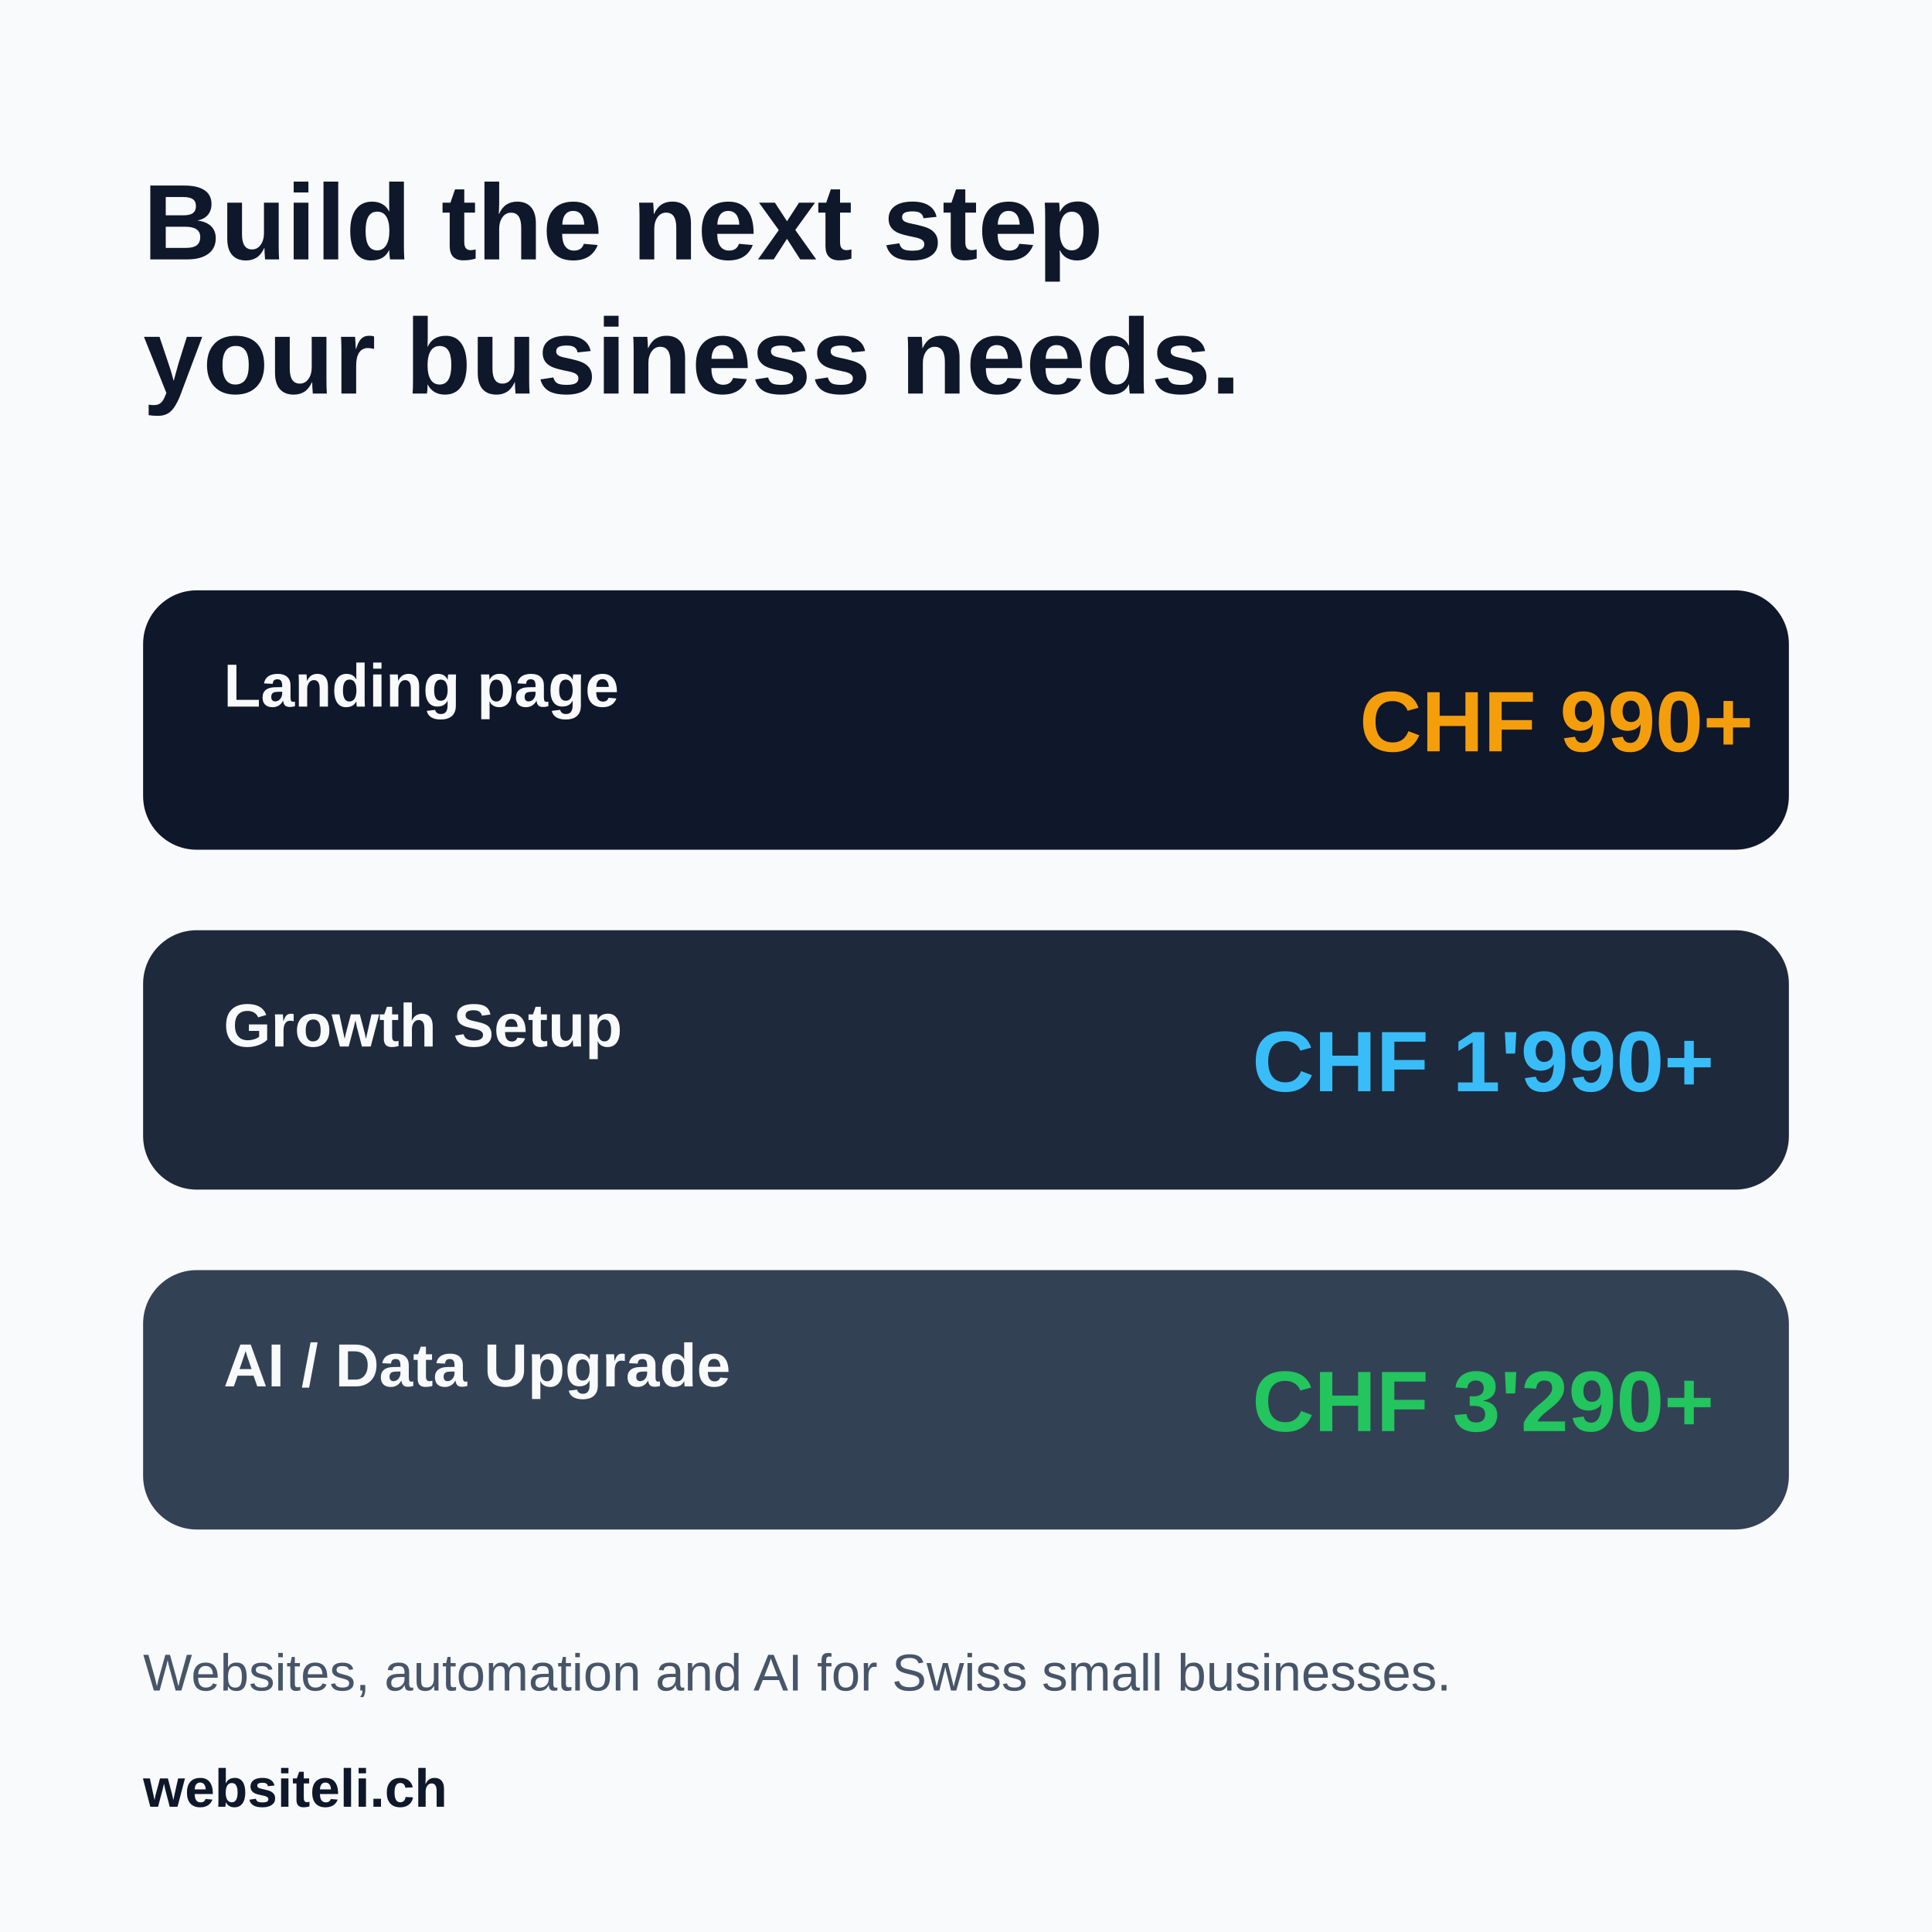
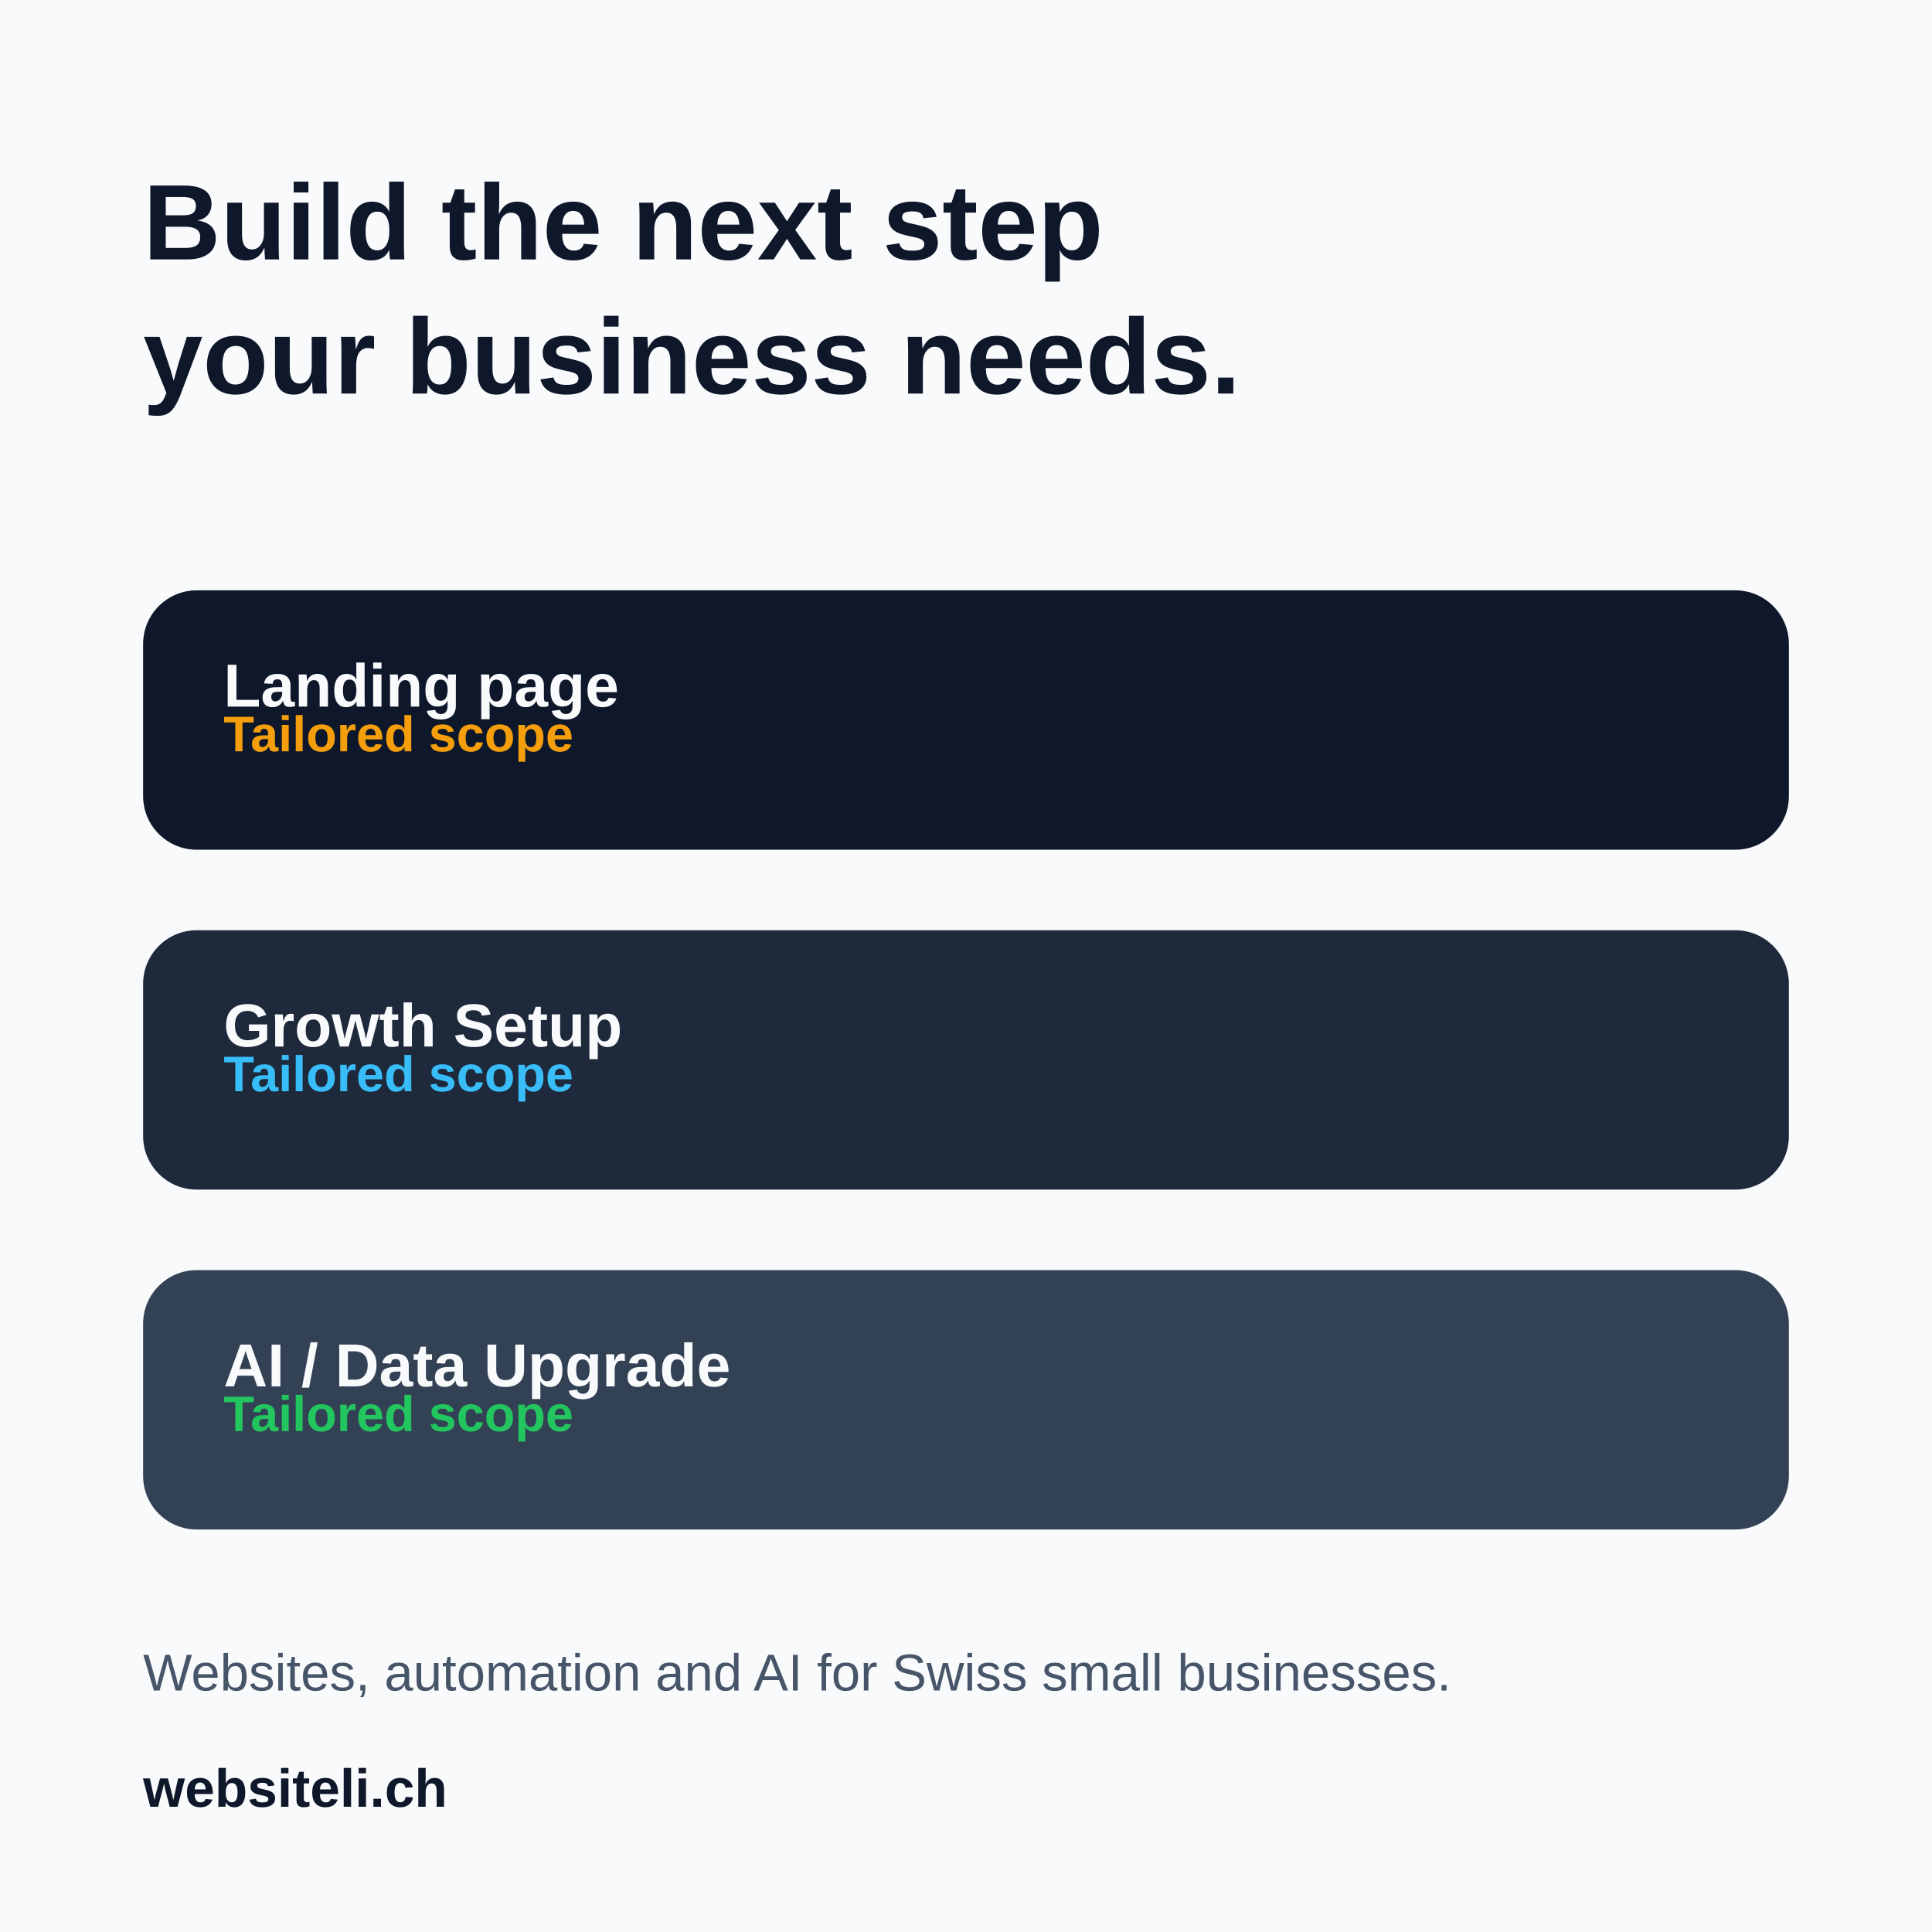
<svg xmlns="http://www.w3.org/2000/svg" width="1080" height="1080" viewBox="0 0 1080 1080">
  <rect width="1080" height="1080" fill="#f8fafc" />
  <text x="80" y="145" fill="#0f172a" font-family="Arial" font-size="60" font-weight="800">Build the next step</text>
  <text x="80" y="220" fill="#0f172a" font-family="Arial" font-size="60" font-weight="800">your business needs.</text>
  <g font-family="Arial">
    <rect x="80" y="330" width="920" height="145" rx="30" fill="#0f172a" />
    <text x="125" y="395" fill="#f8fafc" font-size="34" font-weight="700">Landing page</text>
-     <text x="760" y="420" fill="#f59e0b" font-size="48" font-weight="800">CHF 990+</text>
+     <text x="125" y="420" fill="#f59e0b" font-size="28" font-weight="800">Tailored scope</text>
    <rect x="80" y="520" width="920" height="145" rx="30" fill="#1e293b" />
    <text x="125" y="585" fill="#f8fafc" font-size="34" font-weight="700">Growth Setup</text>
-     <text x="700" y="610" fill="#38bdf8" font-size="48" font-weight="800">CHF 1'990+</text>
+     <text x="125" y="610" fill="#38bdf8" font-size="28" font-weight="800">Tailored scope</text>
    <rect x="80" y="710" width="920" height="145" rx="30" fill="#334155" />
    <text x="125" y="775" fill="#f8fafc" font-size="34" font-weight="700">AI / Data Upgrade</text>
-     <text x="700" y="800" fill="#22c55e" font-size="48" font-weight="800">CHF 3'290+</text>
+     <text x="125" y="800" fill="#22c55e" font-size="28" font-weight="800">Tailored scope</text>
  </g>
  <text x="80" y="945" fill="#475569" font-family="Arial" font-size="29">Websites, automation and AI for Swiss small businesses.</text>
  <text x="80" y="1010" fill="#0f172a" font-family="Arial" font-size="30" font-weight="700">websiteli.ch</text>
</svg>
